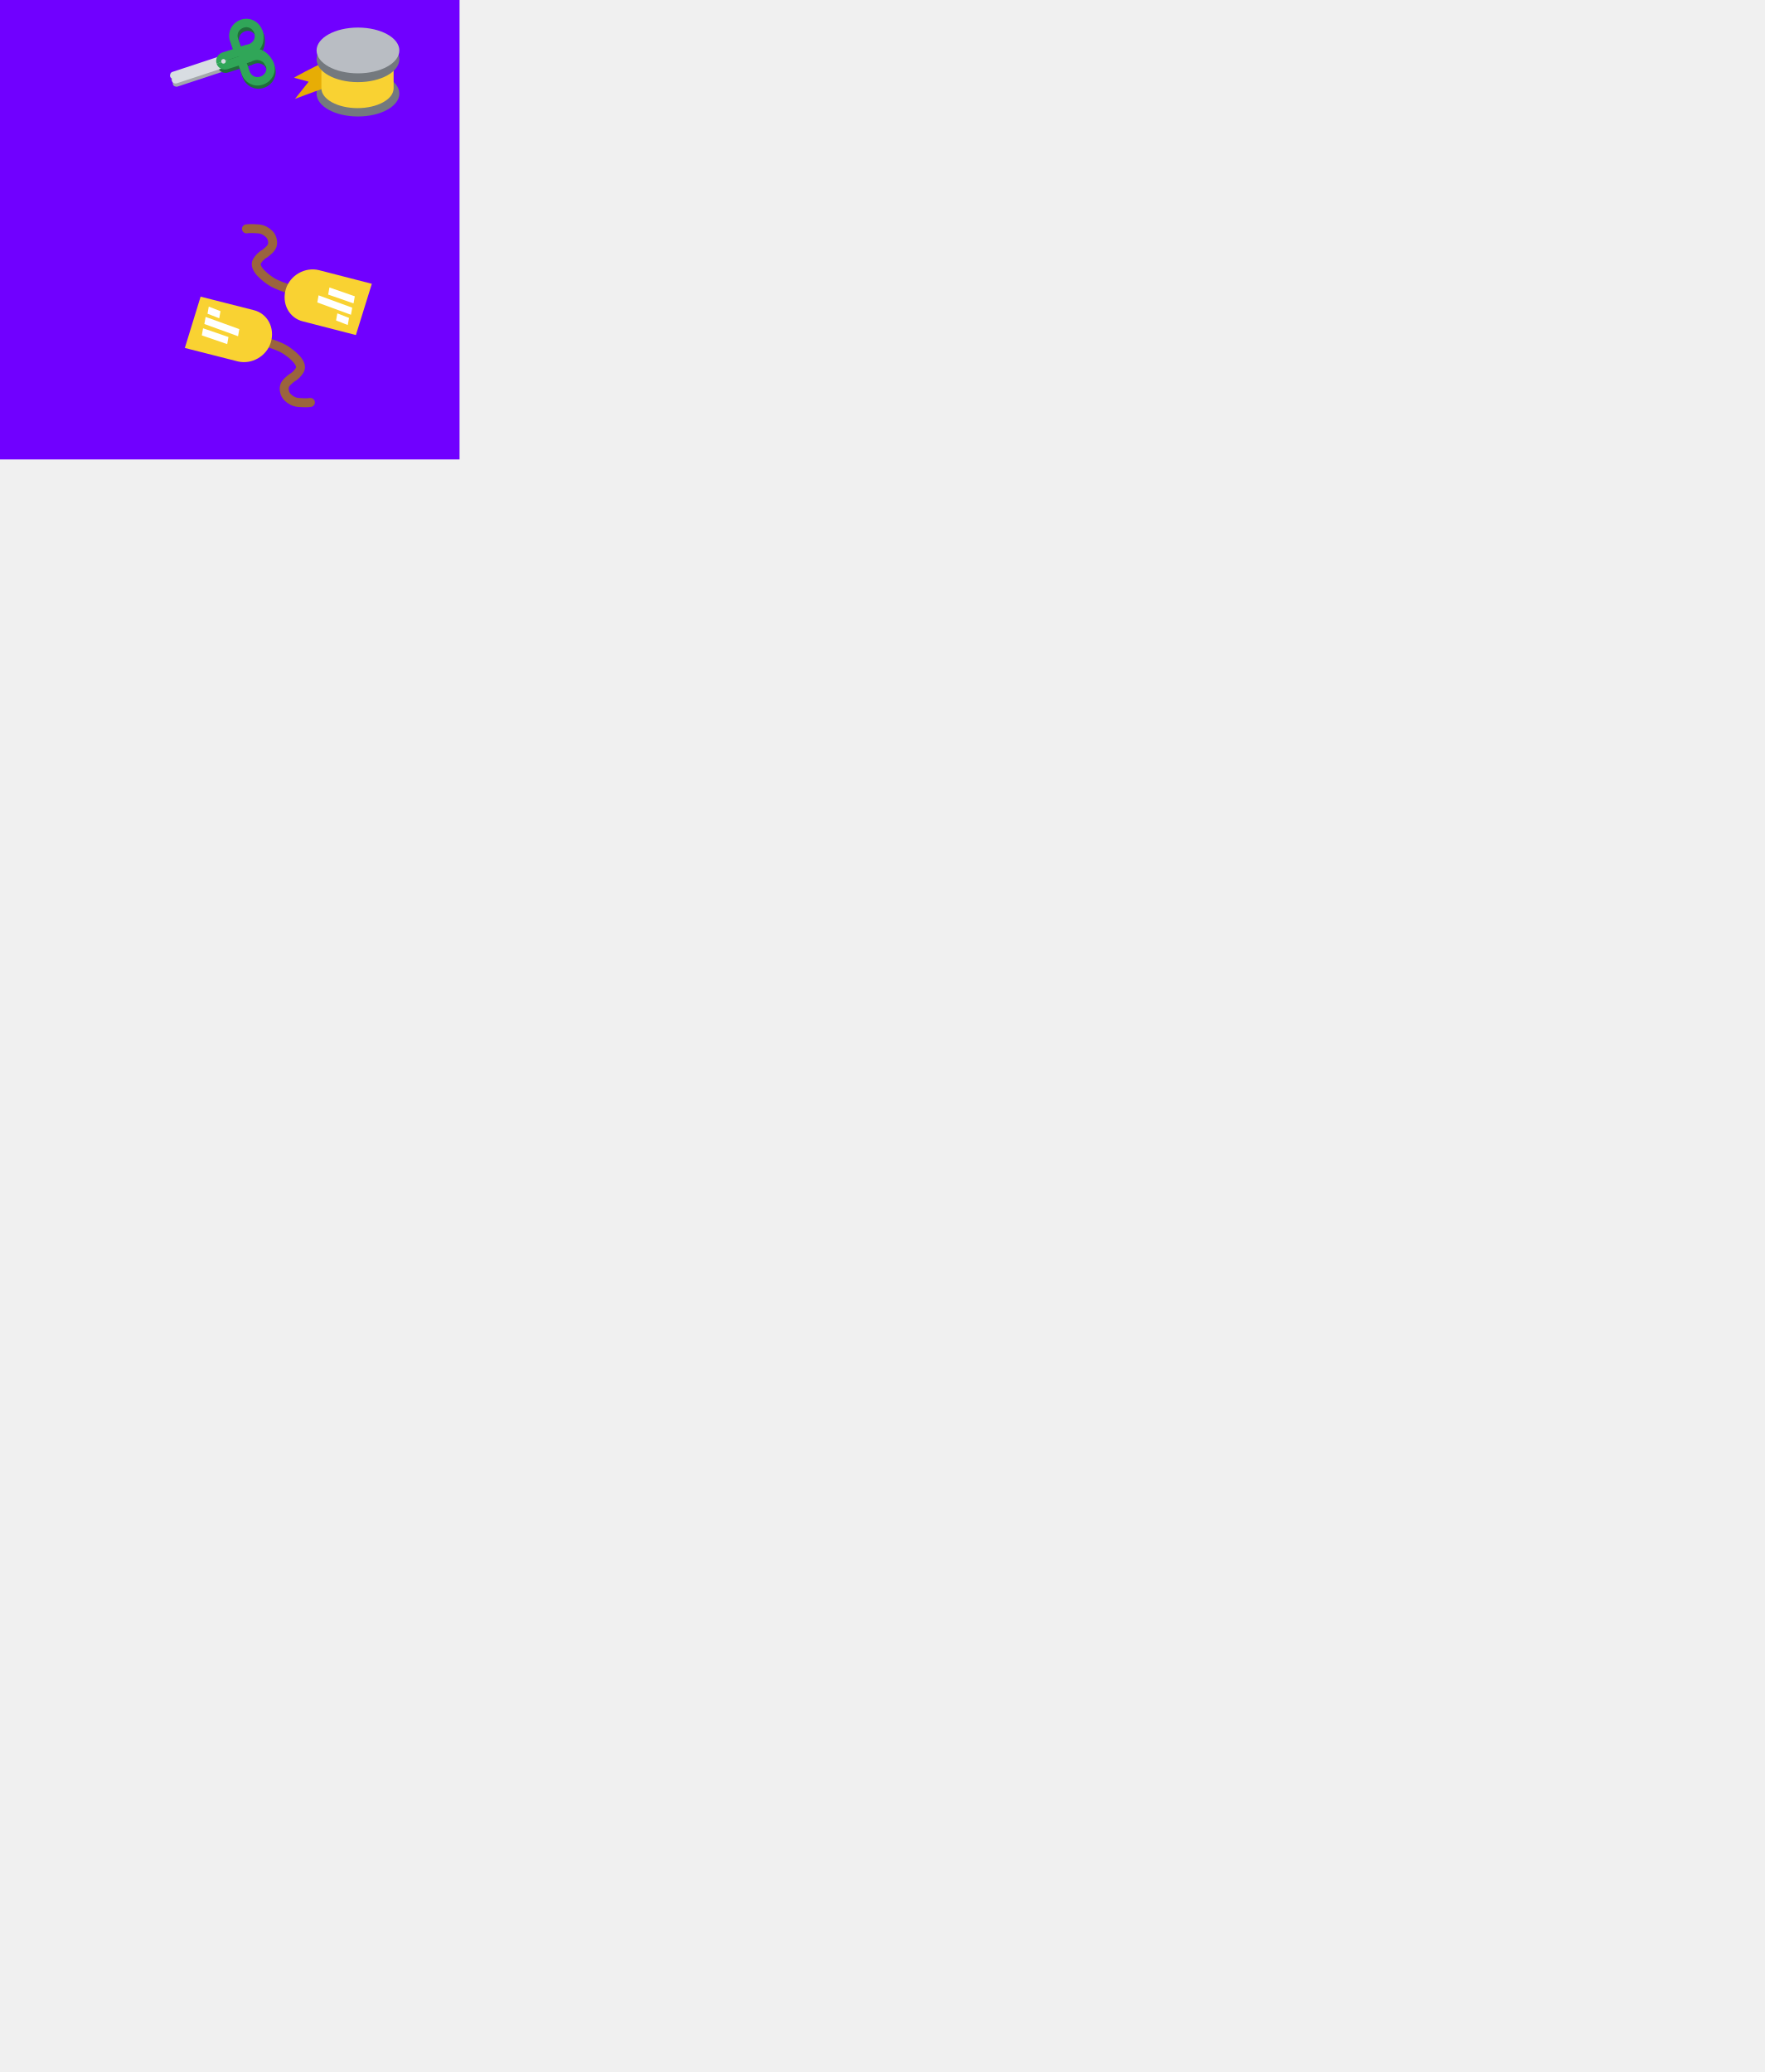
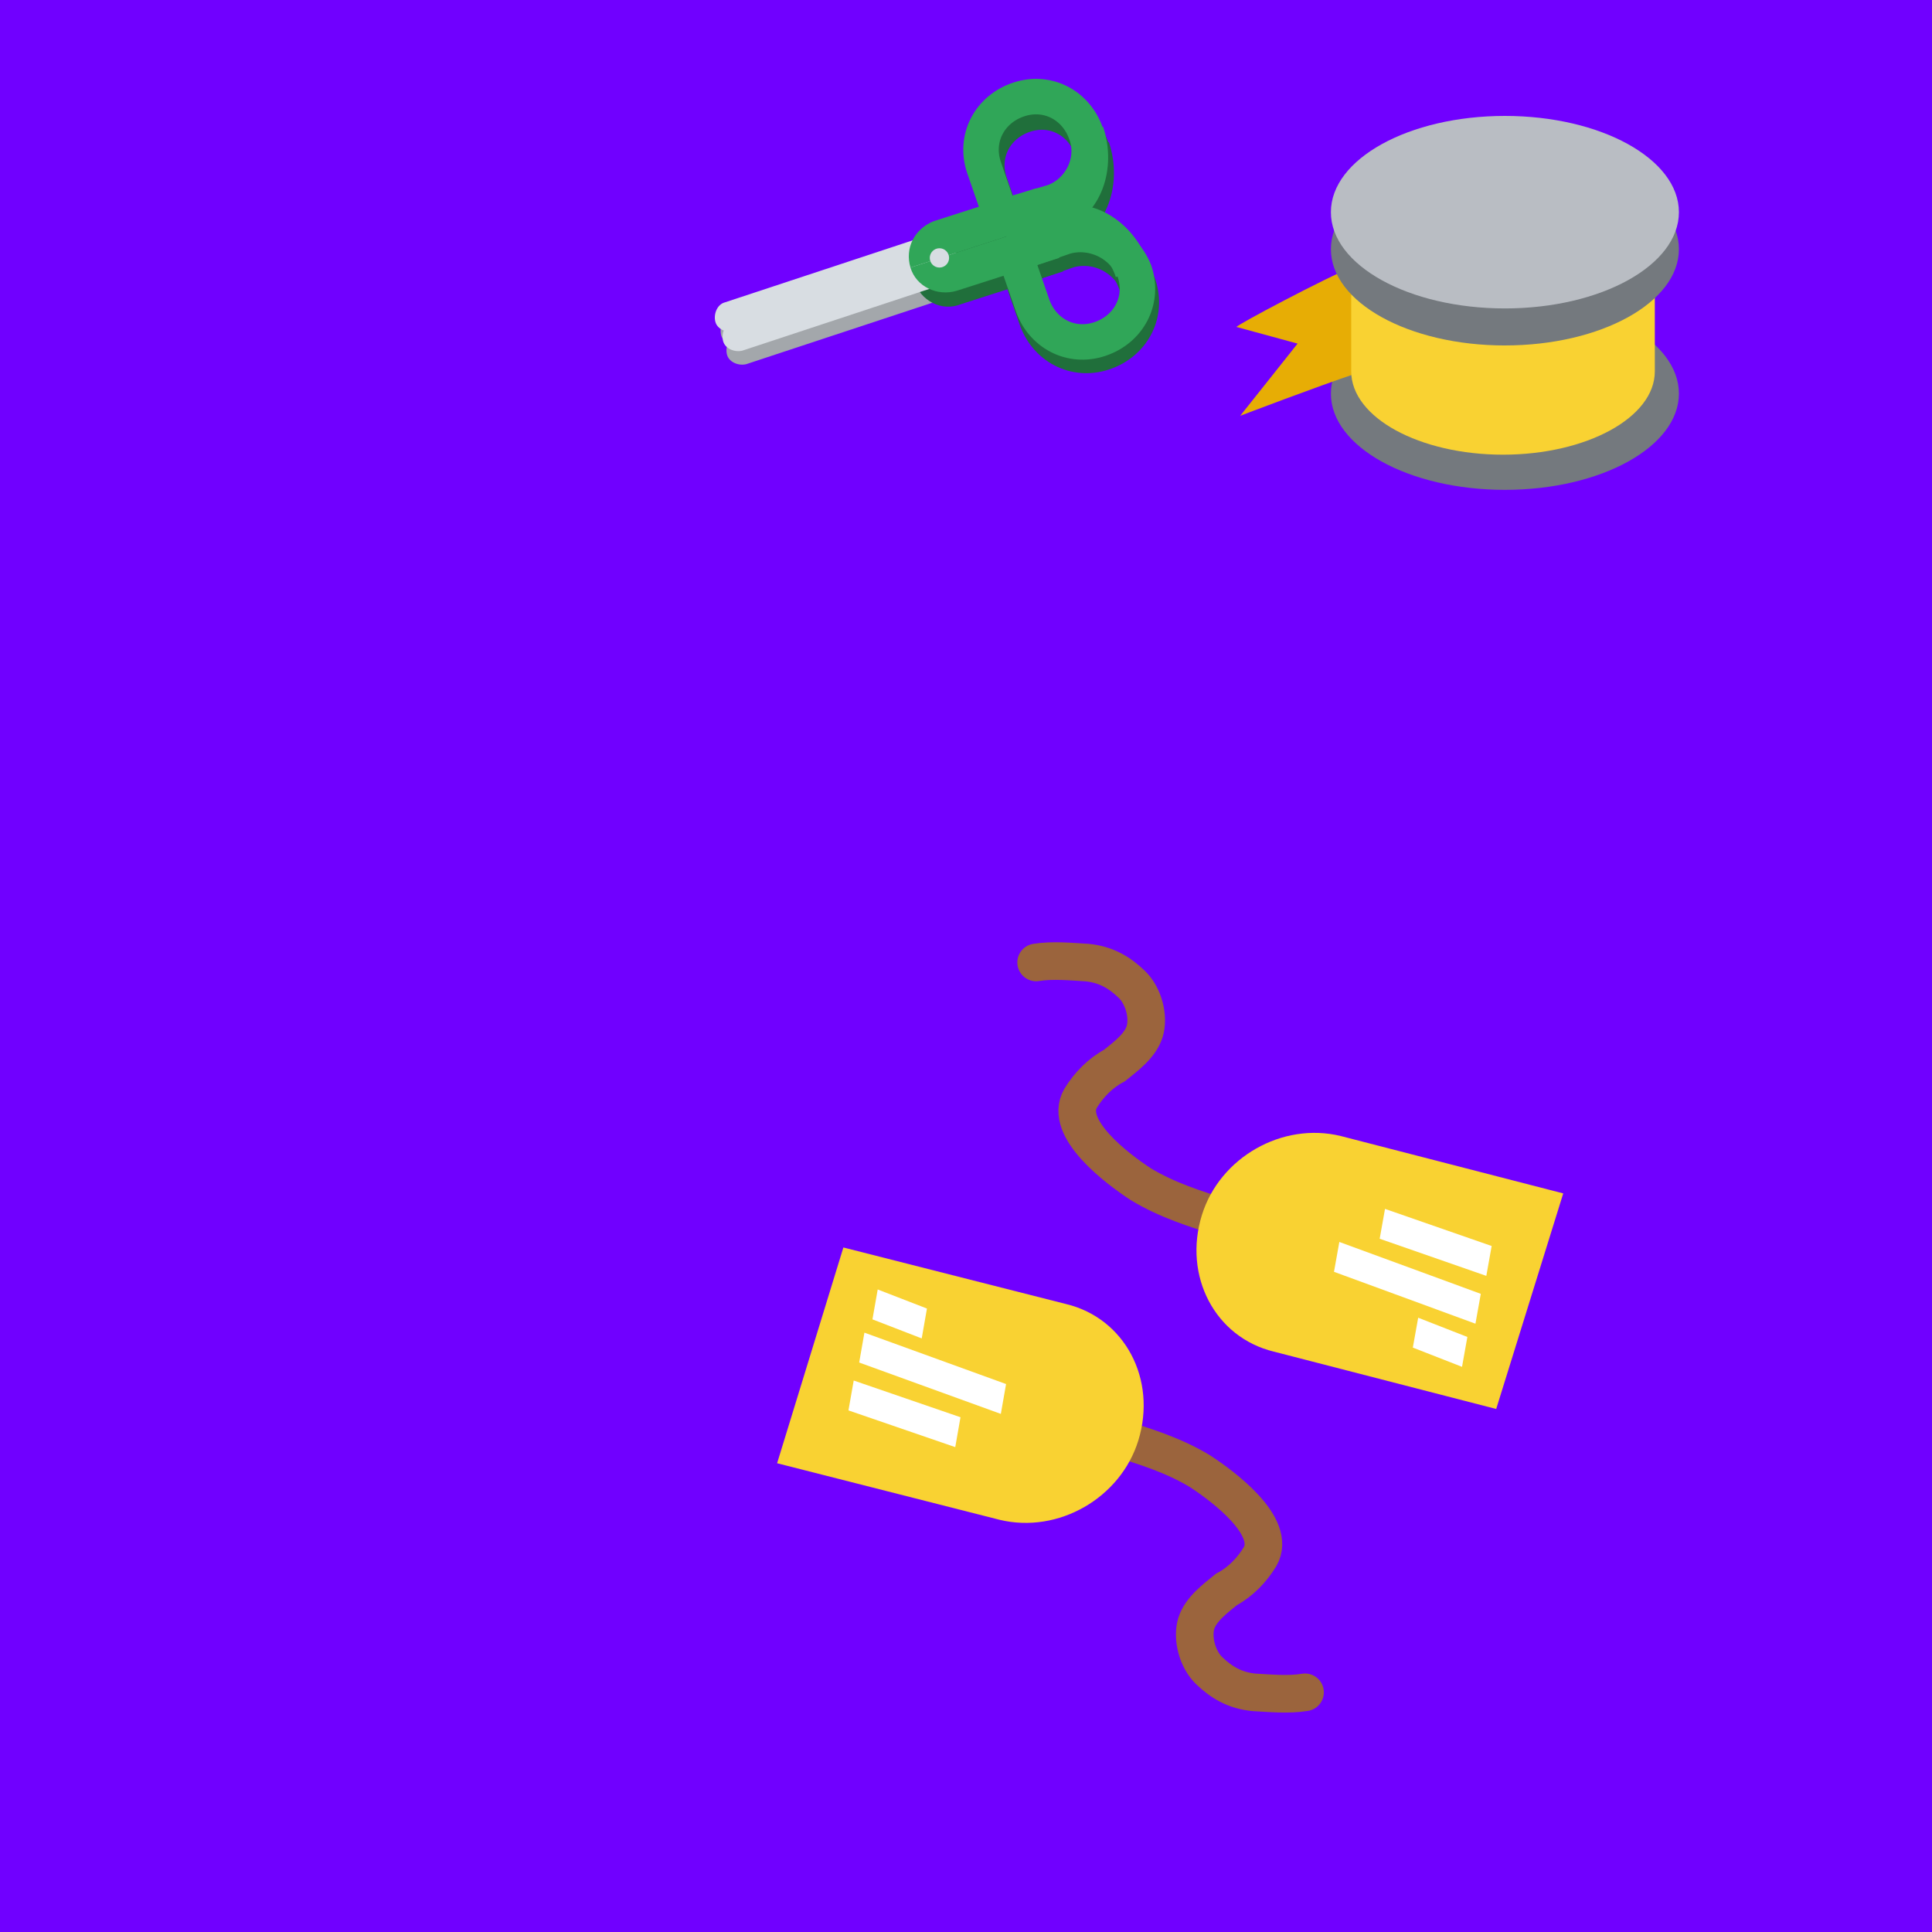
- <svg xmlns="http://www.w3.org/2000/svg" width="384" height="451" fill="none">
+ <svg xmlns="http://www.w3.org/2000/svg" width="100" height="100" fill="none">
  <path fill="#7000FF" d="M0 0h100v100H0z" />
  <path d="M77.893 25.355c4.975 0 9.007-2.231 9.007-4.983s-4.032-4.982-9.007-4.982c-4.974 0-9.006 2.23-9.006 4.982 0 2.752 4.032 4.983 9.006 4.983z" fill="#74797E" />
  <path d="M70.324 13.665c-1.82.767-6.324 3.162-6.324 3.258l3.162.862-2.97 3.737s4.024-1.533 6.036-2.204" fill="#E7AD05" />
  <path d="M85.653 19.222c0 2.395-3.545 4.312-7.857 4.312-4.311 0-7.857-1.917-7.857-4.312v-4.695c0-2.395 3.546-4.312 7.857-4.312 4.312 0 7.857 1.917 7.857 4.312v4.695z" fill="#F9D232" />
  <path d="M77.893 17.88c4.975 0 9.007-2.23 9.007-4.982 0-2.751-4.032-4.982-9.007-4.982-4.974 0-9.006 2.23-9.006 4.982 0 2.752 4.032 4.983 9.006 4.983z" fill="#74797E" />
  <path d="M77.893 15.964c4.975 0 9.007-2.23 9.007-4.982C86.9 8.23 82.868 6 77.893 6c-4.974 0-9.006 2.23-9.006 4.982 0 2.752 4.032 4.982 9.006 4.982z" fill="#B9BDC3" />
  <path d="M53.63 49.816c.86-.14 1.847-.037 2.65.008.987.104 1.673.521 2.3 1.124.629.604.898 1.707.666 2.45-.231.744-1.02 1.315-1.566 1.757-.731.384-1.334 1.012-1.752 1.698-.892 1.558 1.922 3.657 3.108 4.434 1.372.834 2.86 1.297 4.347 1.76" stroke="#9B643D" stroke-width="1.947" stroke-miterlimit="10" stroke-linecap="round" />
  <path d="M69.397 58.8l11.516 2.97-3.47 11.158-11.517-2.97c-3.033-.74-4.698-3.91-3.715-7.07.925-2.976 4.153-4.827 7.186-4.088z" fill="#F9D232" />
  <path d="M69.324 64.283l7.322 2.686-.277 1.545-7.322-2.685.277-1.546zm4.081 3.922l2.546.996-.277 1.546-2.546-.996.277-1.546zm-1.717-5.633l5.52 1.921-.276 1.546-5.52-1.922.276-1.545z" fill="#fff" />
  <path d="M67.548 87.594c-.859.143-1.847.044-2.649.001-.988-.1-1.675-.514-2.305-1.115-.63-.601-.903-1.704-.675-2.448.23-.745 1.016-1.318 1.56-1.762.73-.387 1.331-1.017 1.746-1.705.887-1.56-1.935-3.65-3.124-4.422-1.374-.83-2.864-1.287-4.353-1.745" stroke="#9B643D" stroke-width="1.947" stroke-miterlimit="10" stroke-linecap="round" />
  <path d="M51.75 78.667l-11.527-2.93 3.43-11.168 11.527 2.928c3.036.729 4.713 3.892 3.741 7.057-.915 2.978-4.135 4.841-7.17 4.113z" fill="#F9D232" />
  <path d="M51.803 73.183l-7.332-2.659.271-1.546 7.332 2.66-.271 1.545zm-4.095-3.907l-2.55-.986.272-1.547 2.549.987-.271 1.546zm1.736 5.627l-5.528-1.901.272-1.546 5.527 1.9-.271 1.547z" fill="#fff" />
  <path d="M49.226 14.249l-10.9 3.6c-.4.1-.9-.1-1-.5-.1-.4.1-.9.5-1l10.9-3.6c.4-.1.9.1 1 .5.1.4-.1.9-.5 1z" fill="#A3A7AB" />
  <path d="M49.527 15.249l-10.9 3.6c-.4.1-.9-.1-1-.5-.1-.4.1-.9.5-1l10.9-3.6c.4-.1.9.1 1 .5.2.4-.1.9-.5 1z" fill="#A3A7AB" />
  <path d="M56.526 7.648c.6 1.8-.1 3.7-1.6 4.2l-2.6.9" stroke="#206F3B" stroke-width="1.836" stroke-miterlimit="10" />
  <path d="M54.727 11.149l-2.6.9-.9-2.6c-.5-1.5.3-3 1.8-3.5s3 .3 3.5 1.8c.4 1.3-.4 2.9-1.8 3.4zm4.098 3.599c-.6-1.8-2.3-2.9-3.7-2.4l-2.6.9" stroke="#206F3B" stroke-width="1.836" stroke-miterlimit="10" />
  <path d="M55.327 12.949l-2.6.9.9 2.6c.5 1.5 2 2.3 3.5 1.8 1.5-.5 2.3-2 1.8-3.5-.6-1.4-2.1-2.2-3.6-1.8z" stroke="#206F3B" stroke-width="1.836" stroke-miterlimit="10" />
  <path d="M47.326 14.549l7.1-2.3.6 1.8-5.3 1.7c-1 .4-2.1-.2-2.4-1.2z" fill="#206F3B" />
  <path d="M47.327 14.549l7.1-2.3-.6-1.8-5.3 1.7c-1 .4-1.5 1.4-1.2 2.4z" fill="#206F3B" />
  <path d="M48.826 14.549a.5.5 0 100-1 .5.5 0 000 1z" fill="#A3A7AB" />
  <path d="M48.925 13.549l-10.9 3.6c-.4.1-.9-.1-1-.5-.1-.4.1-.9.5-1l10.9-3.6c.4-.1.9.1 1 .5.2.4 0 .9-.5 1z" fill="#D8DDE2" />
  <path d="M49.326 14.549l-10.9 3.6c-.4.1-.9-.1-1-.5-.1-.4.1-.9.5-1l10.9-3.6c.4-.1.9.1 1 .5.1.4-.1.9-.5 1z" fill="#D8DDE2" />
  <path d="M56.225 6.849c.6 1.8-.1 3.7-1.6 4.2l-2.6.9" stroke="#30A658" stroke-width="1.836" stroke-miterlimit="10" />
  <path d="M54.526 10.449l-2.7.8-.9-2.6c-.5-1.5.3-3 1.8-3.5s3 .3 3.5 1.8c.5 1.4-.3 3-1.7 3.5zm4.1 3.6c-.6-1.8-2.3-2.9-3.7-2.4l-2.6.9" stroke="#30A658" stroke-width="1.836" stroke-miterlimit="10" />
  <path d="M55.125 12.249l-2.6.9.9 2.6c.5 1.5 2 2.3 3.5 1.8 1.5-.5 2.3-2 1.8-3.5-.6-1.5-2.2-2.2-3.6-1.8z" stroke="#30A658" stroke-width="1.836" stroke-miterlimit="10" />
  <path d="M47.125 13.849l7.1-2.3.6 1.8-5.3 1.7c-1 .3-2.1-.2-2.4-1.2z" fill="#30A658" />
  <path d="M47.126 13.849l7.1-2.3-.6-1.8-5.3 1.7c-1 .4-1.5 1.4-1.2 2.4z" fill="#30A658" />
  <path d="M48.625 13.849a.5.5 0 100-1 .5.5 0 000 1z" fill="#D8DDE2" />
</svg>
